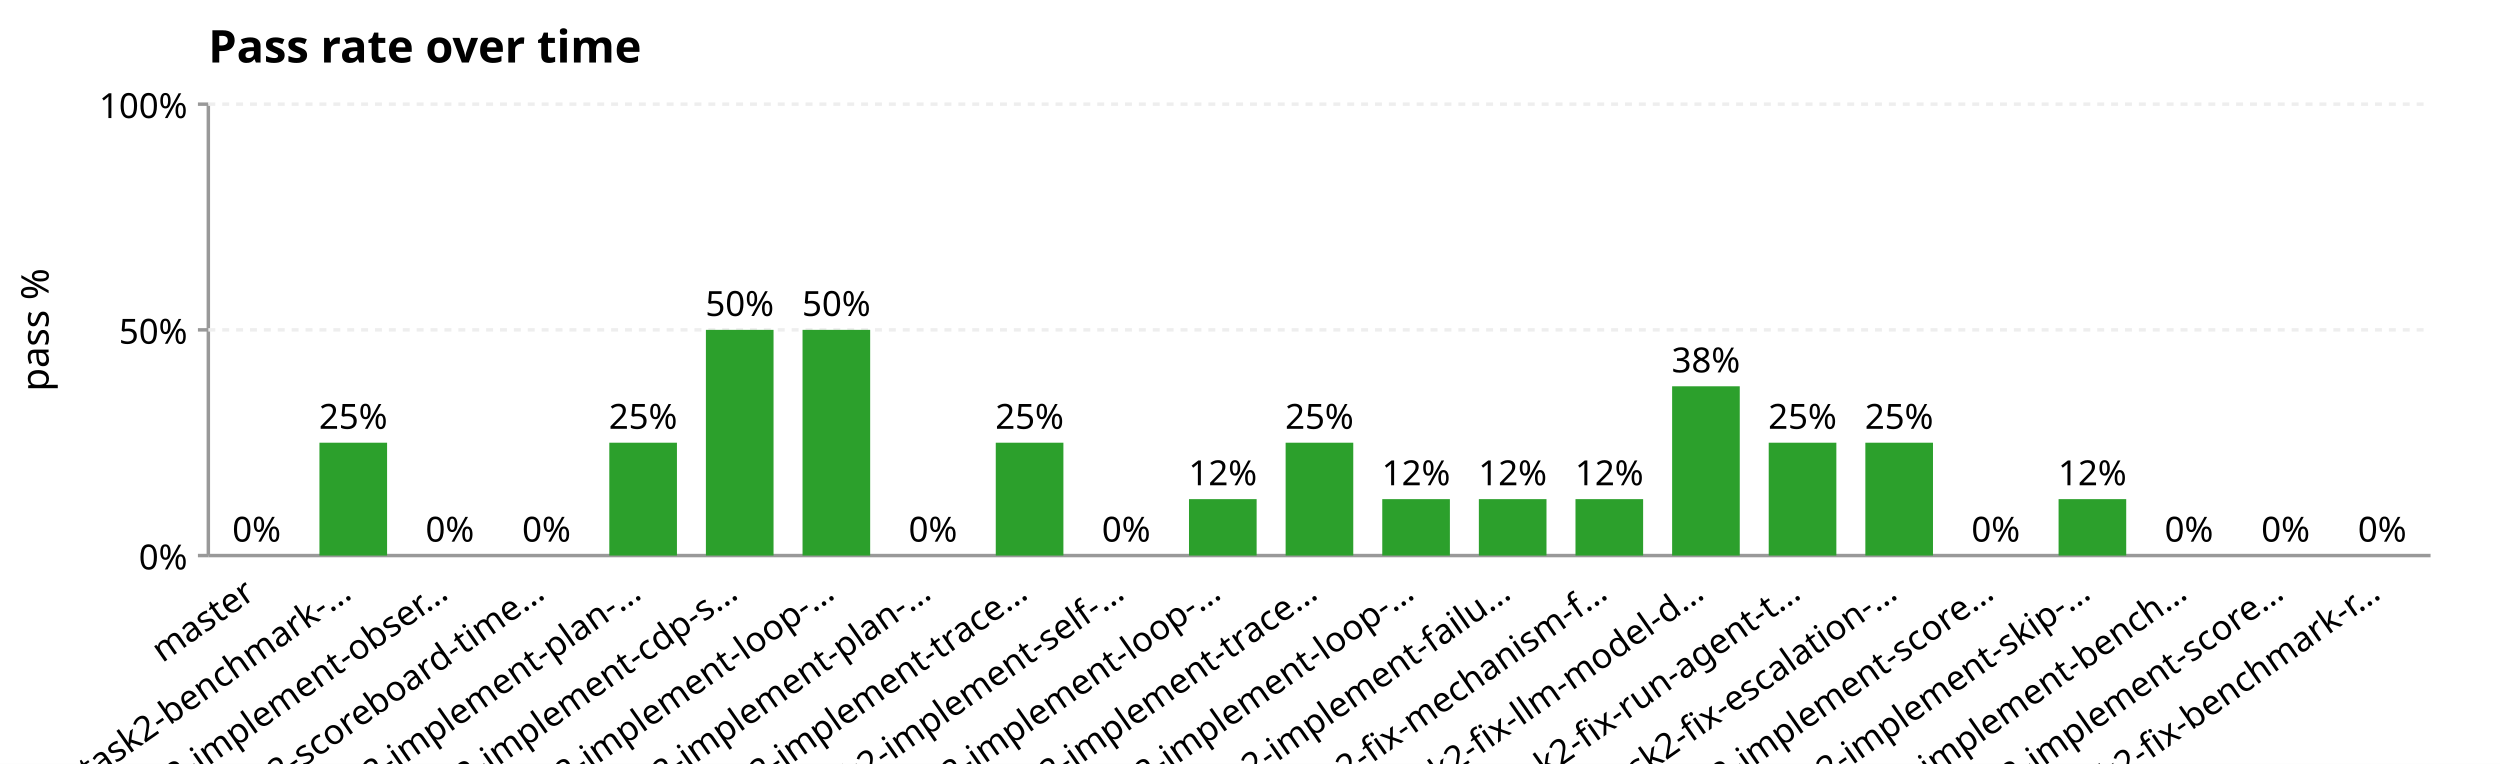
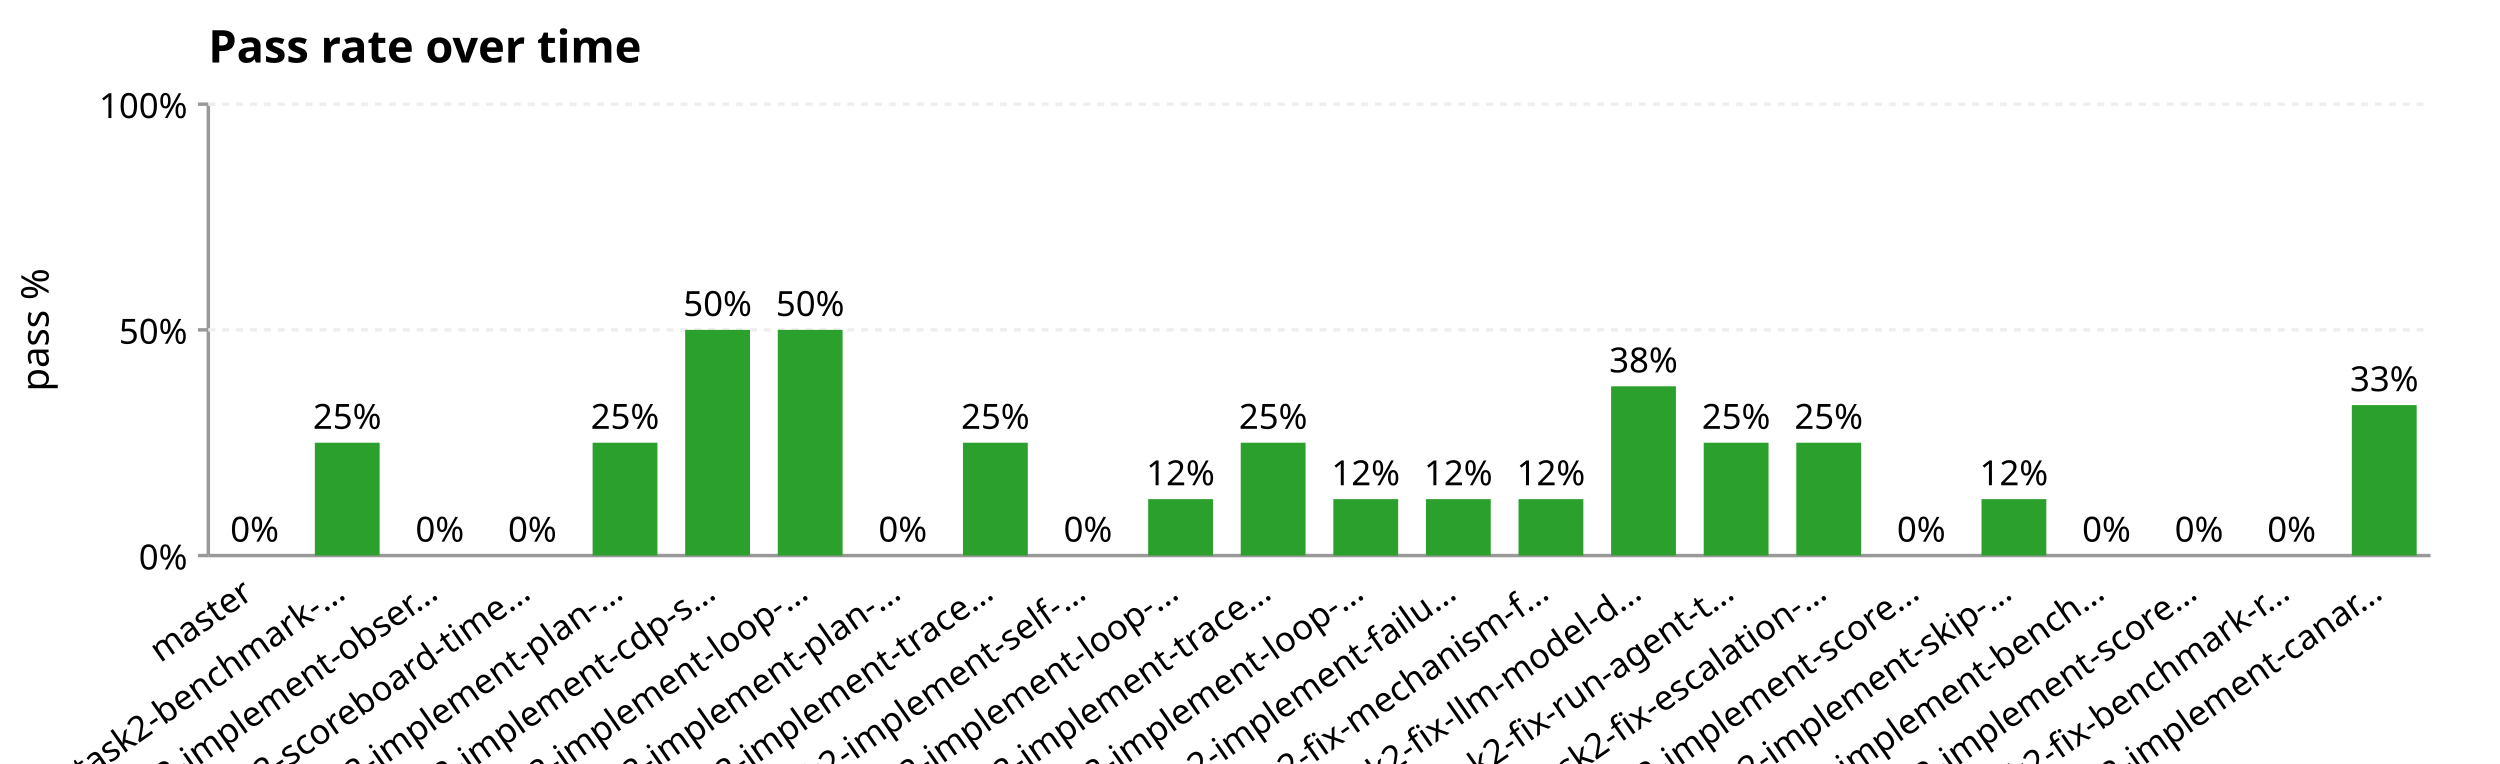
<svg xmlns="http://www.w3.org/2000/svg" viewBox="0 0 720 220" width="720" height="220" font-family="sans-serif">
  <rect width="100%" height="100%" fill="#fff" />
  <text x="60" y="18" font-size="13" font-weight="600">Pass rate over time</text>
  <line x1="60" y1="30" x2="60" y2="160" stroke="#999" />
  <line x1="60" y1="160" x2="700" y2="160" stroke="#999" />
  <line x1="57" y1="160.0" x2="60" y2="160.0" stroke="#999" />
  <text x="54" y="164.0" font-size="10" text-anchor="end" fill="#000">0%</text>
  <line x1="57" y1="95.0" x2="60" y2="95.0" stroke="#999" />
  <text x="54" y="99.0" font-size="10" text-anchor="end" fill="#000">50%</text>
  <line x1="60" y1="95.0" x2="700" y2="95.0" stroke="#eee" stroke-dasharray="2,2" />
  <line x1="57" y1="30.0" x2="60" y2="30.0" stroke="#999" />
  <text x="54" y="34.0" font-size="10" text-anchor="end" fill="#000">100%</text>
  <line x1="60" y1="30.0" x2="700" y2="30.0" stroke="#eee" stroke-dasharray="2,2" />
  <text x="14" y="95.0" font-size="11" fill="#000" transform="rotate(-90 14 95.0)" text-anchor="middle">pass %</text>
-   <rect x="64.17" y="160.00" width="19.48" height="0.00" fill="#2ca02c" />
-   <text x="73.91" y="156.00" font-size="10" text-anchor="middle" fill="#000">0%</text>
-   <text x="73.91" y="172" font-size="10" fill="#000" text-anchor="end" transform="rotate(-35 73.91 172)">master</text>
-   <rect x="92.00" y="127.50" width="19.48" height="32.50" fill="#2ca02c" />
-   <text x="101.74" y="123.50" font-size="10" text-anchor="middle" fill="#000">25%</text>
-   <text x="101.74" y="172" font-size="10" fill="#000" text-anchor="end" transform="rotate(-35 101.74 172)">feat-task2-benchmark-…</text>
-   <rect x="119.83" y="160.00" width="19.48" height="0.00" fill="#2ca02c" />
-   <text x="129.57" y="156.00" font-size="10" text-anchor="middle" fill="#000">0%</text>
-   <text x="129.57" y="172" font-size="10" fill="#000" text-anchor="end" transform="rotate(-35 129.57 172)">task2-implement-obser…</text>
-   <rect x="147.65" y="160.00" width="19.48" height="0.00" fill="#2ca02c" />
-   <text x="157.39" y="156.00" font-size="10" text-anchor="middle" fill="#000">0%</text>
-   <text x="157.39" y="172" font-size="10" fill="#000" text-anchor="end" transform="rotate(-35 157.39 172)">task2-scoreboard-time…</text>
-   <rect x="175.48" y="127.50" width="19.48" height="32.50" fill="#2ca02c" />
-   <text x="185.22" y="123.50" font-size="10" text-anchor="middle" fill="#000">25%</text>
-   <text x="185.22" y="172" font-size="10" fill="#000" text-anchor="end" transform="rotate(-35 185.22 172)">task2-implement-plan-…</text>
-   <rect x="203.30" y="95.00" width="19.48" height="65.00" fill="#2ca02c" />
-   <text x="213.04" y="91.00" font-size="10" text-anchor="middle" fill="#000">50%</text>
-   <text x="213.04" y="172" font-size="10" fill="#000" text-anchor="end" transform="rotate(-35 213.04 172)">task2-implement-cdp-s…</text>
-   <rect x="231.13" y="95.00" width="19.48" height="65.00" fill="#2ca02c" />
-   <text x="240.87" y="91.00" font-size="10" text-anchor="middle" fill="#000">50%</text>
-   <text x="240.87" y="172" font-size="10" fill="#000" text-anchor="end" transform="rotate(-35 240.87 172)">task2-implement-loop-…</text>
-   <rect x="258.96" y="160.00" width="19.48" height="0.00" fill="#2ca02c" />
-   <text x="268.70" y="156.00" font-size="10" text-anchor="middle" fill="#000">0%</text>
-   <text x="268.70" y="172" font-size="10" fill="#000" text-anchor="end" transform="rotate(-35 268.70 172)">task2-implement-plan-…</text>
-   <rect x="286.78" y="127.50" width="19.48" height="32.50" fill="#2ca02c" />
-   <text x="296.52" y="123.50" font-size="10" text-anchor="middle" fill="#000">25%</text>
-   <text x="296.52" y="172" font-size="10" fill="#000" text-anchor="end" transform="rotate(-35 296.52 172)">task2-implement-trace…</text>
-   <rect x="314.61" y="160.00" width="19.48" height="0.00" fill="#2ca02c" />
-   <text x="324.35" y="156.00" font-size="10" text-anchor="middle" fill="#000">0%</text>
-   <text x="324.35" y="172" font-size="10" fill="#000" text-anchor="end" transform="rotate(-35 324.35 172)">task2-implement-self-…</text>
-   <rect x="342.43" y="143.75" width="19.48" height="16.25" fill="#2ca02c" />
-   <text x="352.17" y="139.75" font-size="10" text-anchor="middle" fill="#000">12%</text>
-   <text x="352.17" y="172" font-size="10" fill="#000" text-anchor="end" transform="rotate(-35 352.17 172)">task2-implement-loop-…</text>
-   <rect x="370.26" y="127.50" width="19.48" height="32.50" fill="#2ca02c" />
-   <text x="380.00" y="123.50" font-size="10" text-anchor="middle" fill="#000">25%</text>
-   <text x="380.00" y="172" font-size="10" fill="#000" text-anchor="end" transform="rotate(-35 380.00 172)">task2-implement-trace…</text>
-   <rect x="398.09" y="143.75" width="19.48" height="16.25" fill="#2ca02c" />
-   <text x="407.83" y="139.75" font-size="10" text-anchor="middle" fill="#000">12%</text>
-   <text x="407.83" y="172" font-size="10" fill="#000" text-anchor="end" transform="rotate(-35 407.83 172)">task2-implement-loop-…</text>
-   <rect x="425.91" y="143.75" width="19.48" height="16.25" fill="#2ca02c" />
-   <text x="435.65" y="139.75" font-size="10" text-anchor="middle" fill="#000">12%</text>
-   <text x="435.65" y="172" font-size="10" fill="#000" text-anchor="end" transform="rotate(-35 435.65 172)">task2-implement-failu…</text>
-   <rect x="453.74" y="143.75" width="19.48" height="16.25" fill="#2ca02c" />
-   <text x="463.48" y="139.75" font-size="10" text-anchor="middle" fill="#000">12%</text>
-   <text x="463.48" y="172" font-size="10" fill="#000" text-anchor="end" transform="rotate(-35 463.48 172)">task2-fix-mechanism-f…</text>
-   <rect x="481.57" y="111.25" width="19.48" height="48.75" fill="#2ca02c" />
-   <text x="491.30" y="107.25" font-size="10" text-anchor="middle" fill="#000">38%</text>
-   <text x="491.30" y="172" font-size="10" fill="#000" text-anchor="end" transform="rotate(-35 491.30 172)">task2-fix-llm-model-d…</text>
-   <rect x="509.39" y="127.50" width="19.48" height="32.50" fill="#2ca02c" />
-   <text x="519.13" y="123.50" font-size="10" text-anchor="middle" fill="#000">25%</text>
-   <text x="519.13" y="172" font-size="10" fill="#000" text-anchor="end" transform="rotate(-35 519.13 172)">task2-fix-run-agent-t…</text>
-   <rect x="537.22" y="127.50" width="19.48" height="32.50" fill="#2ca02c" />
-   <text x="546.96" y="123.50" font-size="10" text-anchor="middle" fill="#000">25%</text>
-   <text x="546.96" y="172" font-size="10" fill="#000" text-anchor="end" transform="rotate(-35 546.96 172)">task2-fix-escalation-…</text>
-   <rect x="565.04" y="160.00" width="19.48" height="0.00" fill="#2ca02c" />
-   <text x="574.78" y="156.00" font-size="10" text-anchor="middle" fill="#000">0%</text>
-   <text x="574.78" y="172" font-size="10" fill="#000" text-anchor="end" transform="rotate(-35 574.78 172)">task2-implement-score…</text>
-   <rect x="592.87" y="143.75" width="19.48" height="16.25" fill="#2ca02c" />
-   <text x="602.61" y="139.75" font-size="10" text-anchor="middle" fill="#000">12%</text>
-   <text x="602.61" y="172" font-size="10" fill="#000" text-anchor="end" transform="rotate(-35 602.61 172)">task2-implement-skip-…</text>
-   <rect x="620.70" y="160.00" width="19.48" height="0.00" fill="#2ca02c" />
-   <text x="630.43" y="156.00" font-size="10" text-anchor="middle" fill="#000">0%</text>
-   <text x="630.43" y="172" font-size="10" fill="#000" text-anchor="end" transform="rotate(-35 630.43 172)">task2-implement-bench…</text>
-   <rect x="648.52" y="160.00" width="19.48" height="0.00" fill="#2ca02c" />
-   <text x="658.26" y="156.00" font-size="10" text-anchor="middle" fill="#000">0%</text>
-   <text x="658.26" y="172" font-size="10" fill="#000" text-anchor="end" transform="rotate(-35 658.26 172)">task2-implement-score…</text>
-   <rect x="676.35" y="160.00" width="19.48" height="0.00" fill="#2ca02c" />
-   <text x="686.09" y="156.00" font-size="10" text-anchor="middle" fill="#000">0%</text>
-   <text x="686.09" y="172" font-size="10" fill="#000" text-anchor="end" transform="rotate(-35 686.09 172)">task2-fix-benchmark-r…</text>
+   <rect x="64.00" y="160.00" width="18.67" height="0.00" fill="#2ca02c" />
+   <text x="73.33" y="156.00" font-size="10" text-anchor="middle" fill="#000">0%</text>
+   <text x="73.33" y="172" font-size="10" fill="#000" text-anchor="end" transform="rotate(-35 73.33 172)">master</text>
+   <rect x="90.67" y="127.50" width="18.67" height="32.50" fill="#2ca02c" />
+   <text x="100.00" y="123.50" font-size="10" text-anchor="middle" fill="#000">25%</text>
+   <text x="100.00" y="172" font-size="10" fill="#000" text-anchor="end" transform="rotate(-35 100.00 172)">feat-task2-benchmark-…</text>
+   <rect x="117.33" y="160.00" width="18.67" height="0.00" fill="#2ca02c" />
+   <text x="126.67" y="156.00" font-size="10" text-anchor="middle" fill="#000">0%</text>
+   <text x="126.67" y="172" font-size="10" fill="#000" text-anchor="end" transform="rotate(-35 126.67 172)">task2-implement-obser…</text>
+   <rect x="144.00" y="160.00" width="18.67" height="0.00" fill="#2ca02c" />
+   <text x="153.33" y="156.00" font-size="10" text-anchor="middle" fill="#000">0%</text>
+   <text x="153.33" y="172" font-size="10" fill="#000" text-anchor="end" transform="rotate(-35 153.33 172)">task2-scoreboard-time…</text>
+   <rect x="170.67" y="127.50" width="18.67" height="32.50" fill="#2ca02c" />
+   <text x="180.00" y="123.50" font-size="10" text-anchor="middle" fill="#000">25%</text>
+   <text x="180.00" y="172" font-size="10" fill="#000" text-anchor="end" transform="rotate(-35 180.00 172)">task2-implement-plan-…</text>
+   <rect x="197.33" y="95.00" width="18.67" height="65.00" fill="#2ca02c" />
+   <text x="206.67" y="91.00" font-size="10" text-anchor="middle" fill="#000">50%</text>
+   <text x="206.67" y="172" font-size="10" fill="#000" text-anchor="end" transform="rotate(-35 206.67 172)">task2-implement-cdp-s…</text>
+   <rect x="224.00" y="95.00" width="18.67" height="65.00" fill="#2ca02c" />
+   <text x="233.33" y="91.00" font-size="10" text-anchor="middle" fill="#000">50%</text>
+   <text x="233.33" y="172" font-size="10" fill="#000" text-anchor="end" transform="rotate(-35 233.33 172)">task2-implement-loop-…</text>
+   <rect x="250.67" y="160.00" width="18.67" height="0.00" fill="#2ca02c" />
+   <text x="260.00" y="156.00" font-size="10" text-anchor="middle" fill="#000">0%</text>
+   <text x="260.00" y="172" font-size="10" fill="#000" text-anchor="end" transform="rotate(-35 260.00 172)">task2-implement-plan-…</text>
+   <rect x="277.33" y="127.50" width="18.67" height="32.50" fill="#2ca02c" />
+   <text x="286.67" y="123.50" font-size="10" text-anchor="middle" fill="#000">25%</text>
+   <text x="286.67" y="172" font-size="10" fill="#000" text-anchor="end" transform="rotate(-35 286.67 172)">task2-implement-trace…</text>
+   <rect x="304.00" y="160.00" width="18.67" height="0.00" fill="#2ca02c" />
+   <text x="313.33" y="156.00" font-size="10" text-anchor="middle" fill="#000">0%</text>
+   <text x="313.33" y="172" font-size="10" fill="#000" text-anchor="end" transform="rotate(-35 313.33 172)">task2-implement-self-…</text>
+   <rect x="330.67" y="143.75" width="18.67" height="16.25" fill="#2ca02c" />
+   <text x="340.00" y="139.75" font-size="10" text-anchor="middle" fill="#000">12%</text>
+   <text x="340.00" y="172" font-size="10" fill="#000" text-anchor="end" transform="rotate(-35 340.00 172)">task2-implement-loop-…</text>
+   <rect x="357.33" y="127.50" width="18.67" height="32.50" fill="#2ca02c" />
+   <text x="366.67" y="123.50" font-size="10" text-anchor="middle" fill="#000">25%</text>
+   <text x="366.67" y="172" font-size="10" fill="#000" text-anchor="end" transform="rotate(-35 366.67 172)">task2-implement-trace…</text>
+   <rect x="384.00" y="143.75" width="18.67" height="16.25" fill="#2ca02c" />
+   <text x="393.33" y="139.75" font-size="10" text-anchor="middle" fill="#000">12%</text>
+   <text x="393.33" y="172" font-size="10" fill="#000" text-anchor="end" transform="rotate(-35 393.33 172)">task2-implement-loop-…</text>
+   <rect x="410.67" y="143.75" width="18.67" height="16.25" fill="#2ca02c" />
+   <text x="420.00" y="139.75" font-size="10" text-anchor="middle" fill="#000">12%</text>
+   <text x="420.00" y="172" font-size="10" fill="#000" text-anchor="end" transform="rotate(-35 420.00 172)">task2-implement-failu…</text>
+   <rect x="437.33" y="143.75" width="18.67" height="16.25" fill="#2ca02c" />
+   <text x="446.67" y="139.75" font-size="10" text-anchor="middle" fill="#000">12%</text>
+   <text x="446.67" y="172" font-size="10" fill="#000" text-anchor="end" transform="rotate(-35 446.67 172)">task2-fix-mechanism-f…</text>
+   <rect x="464.00" y="111.25" width="18.67" height="48.75" fill="#2ca02c" />
+   <text x="473.33" y="107.25" font-size="10" text-anchor="middle" fill="#000">38%</text>
+   <text x="473.33" y="172" font-size="10" fill="#000" text-anchor="end" transform="rotate(-35 473.33 172)">task2-fix-llm-model-d…</text>
+   <rect x="490.67" y="127.50" width="18.67" height="32.50" fill="#2ca02c" />
+   <text x="500.00" y="123.50" font-size="10" text-anchor="middle" fill="#000">25%</text>
+   <text x="500.00" y="172" font-size="10" fill="#000" text-anchor="end" transform="rotate(-35 500.00 172)">task2-fix-run-agent-t…</text>
+   <rect x="517.33" y="127.50" width="18.67" height="32.50" fill="#2ca02c" />
+   <text x="526.67" y="123.50" font-size="10" text-anchor="middle" fill="#000">25%</text>
+   <text x="526.67" y="172" font-size="10" fill="#000" text-anchor="end" transform="rotate(-35 526.67 172)">task2-fix-escalation-…</text>
+   <rect x="544.00" y="160.00" width="18.67" height="0.00" fill="#2ca02c" />
+   <text x="553.33" y="156.00" font-size="10" text-anchor="middle" fill="#000">0%</text>
+   <text x="553.33" y="172" font-size="10" fill="#000" text-anchor="end" transform="rotate(-35 553.33 172)">task2-implement-score…</text>
+   <rect x="570.67" y="143.75" width="18.67" height="16.25" fill="#2ca02c" />
+   <text x="580.00" y="139.75" font-size="10" text-anchor="middle" fill="#000">12%</text>
+   <text x="580.00" y="172" font-size="10" fill="#000" text-anchor="end" transform="rotate(-35 580.00 172)">task2-implement-skip-…</text>
+   <rect x="597.33" y="160.00" width="18.67" height="0.00" fill="#2ca02c" />
+   <text x="606.67" y="156.00" font-size="10" text-anchor="middle" fill="#000">0%</text>
+   <text x="606.67" y="172" font-size="10" fill="#000" text-anchor="end" transform="rotate(-35 606.67 172)">task2-implement-bench…</text>
+   <rect x="624.00" y="160.00" width="18.67" height="0.00" fill="#2ca02c" />
+   <text x="633.33" y="156.00" font-size="10" text-anchor="middle" fill="#000">0%</text>
+   <text x="633.33" y="172" font-size="10" fill="#000" text-anchor="end" transform="rotate(-35 633.33 172)">task2-implement-score…</text>
+   <rect x="650.67" y="160.00" width="18.67" height="0.00" fill="#2ca02c" />
+   <text x="660.00" y="156.00" font-size="10" text-anchor="middle" fill="#000">0%</text>
+   <text x="660.00" y="172" font-size="10" fill="#000" text-anchor="end" transform="rotate(-35 660.00 172)">task2-fix-benchmark-r…</text>
+   <rect x="677.33" y="116.67" width="18.67" height="43.33" fill="#2ca02c" />
+   <text x="686.67" y="112.67" font-size="10" text-anchor="middle" fill="#000">33%</text>
+   <text x="686.67" y="172" font-size="10" fill="#000" text-anchor="end" transform="rotate(-35 686.67 172)">task2-implement-canar…</text>
</svg>
